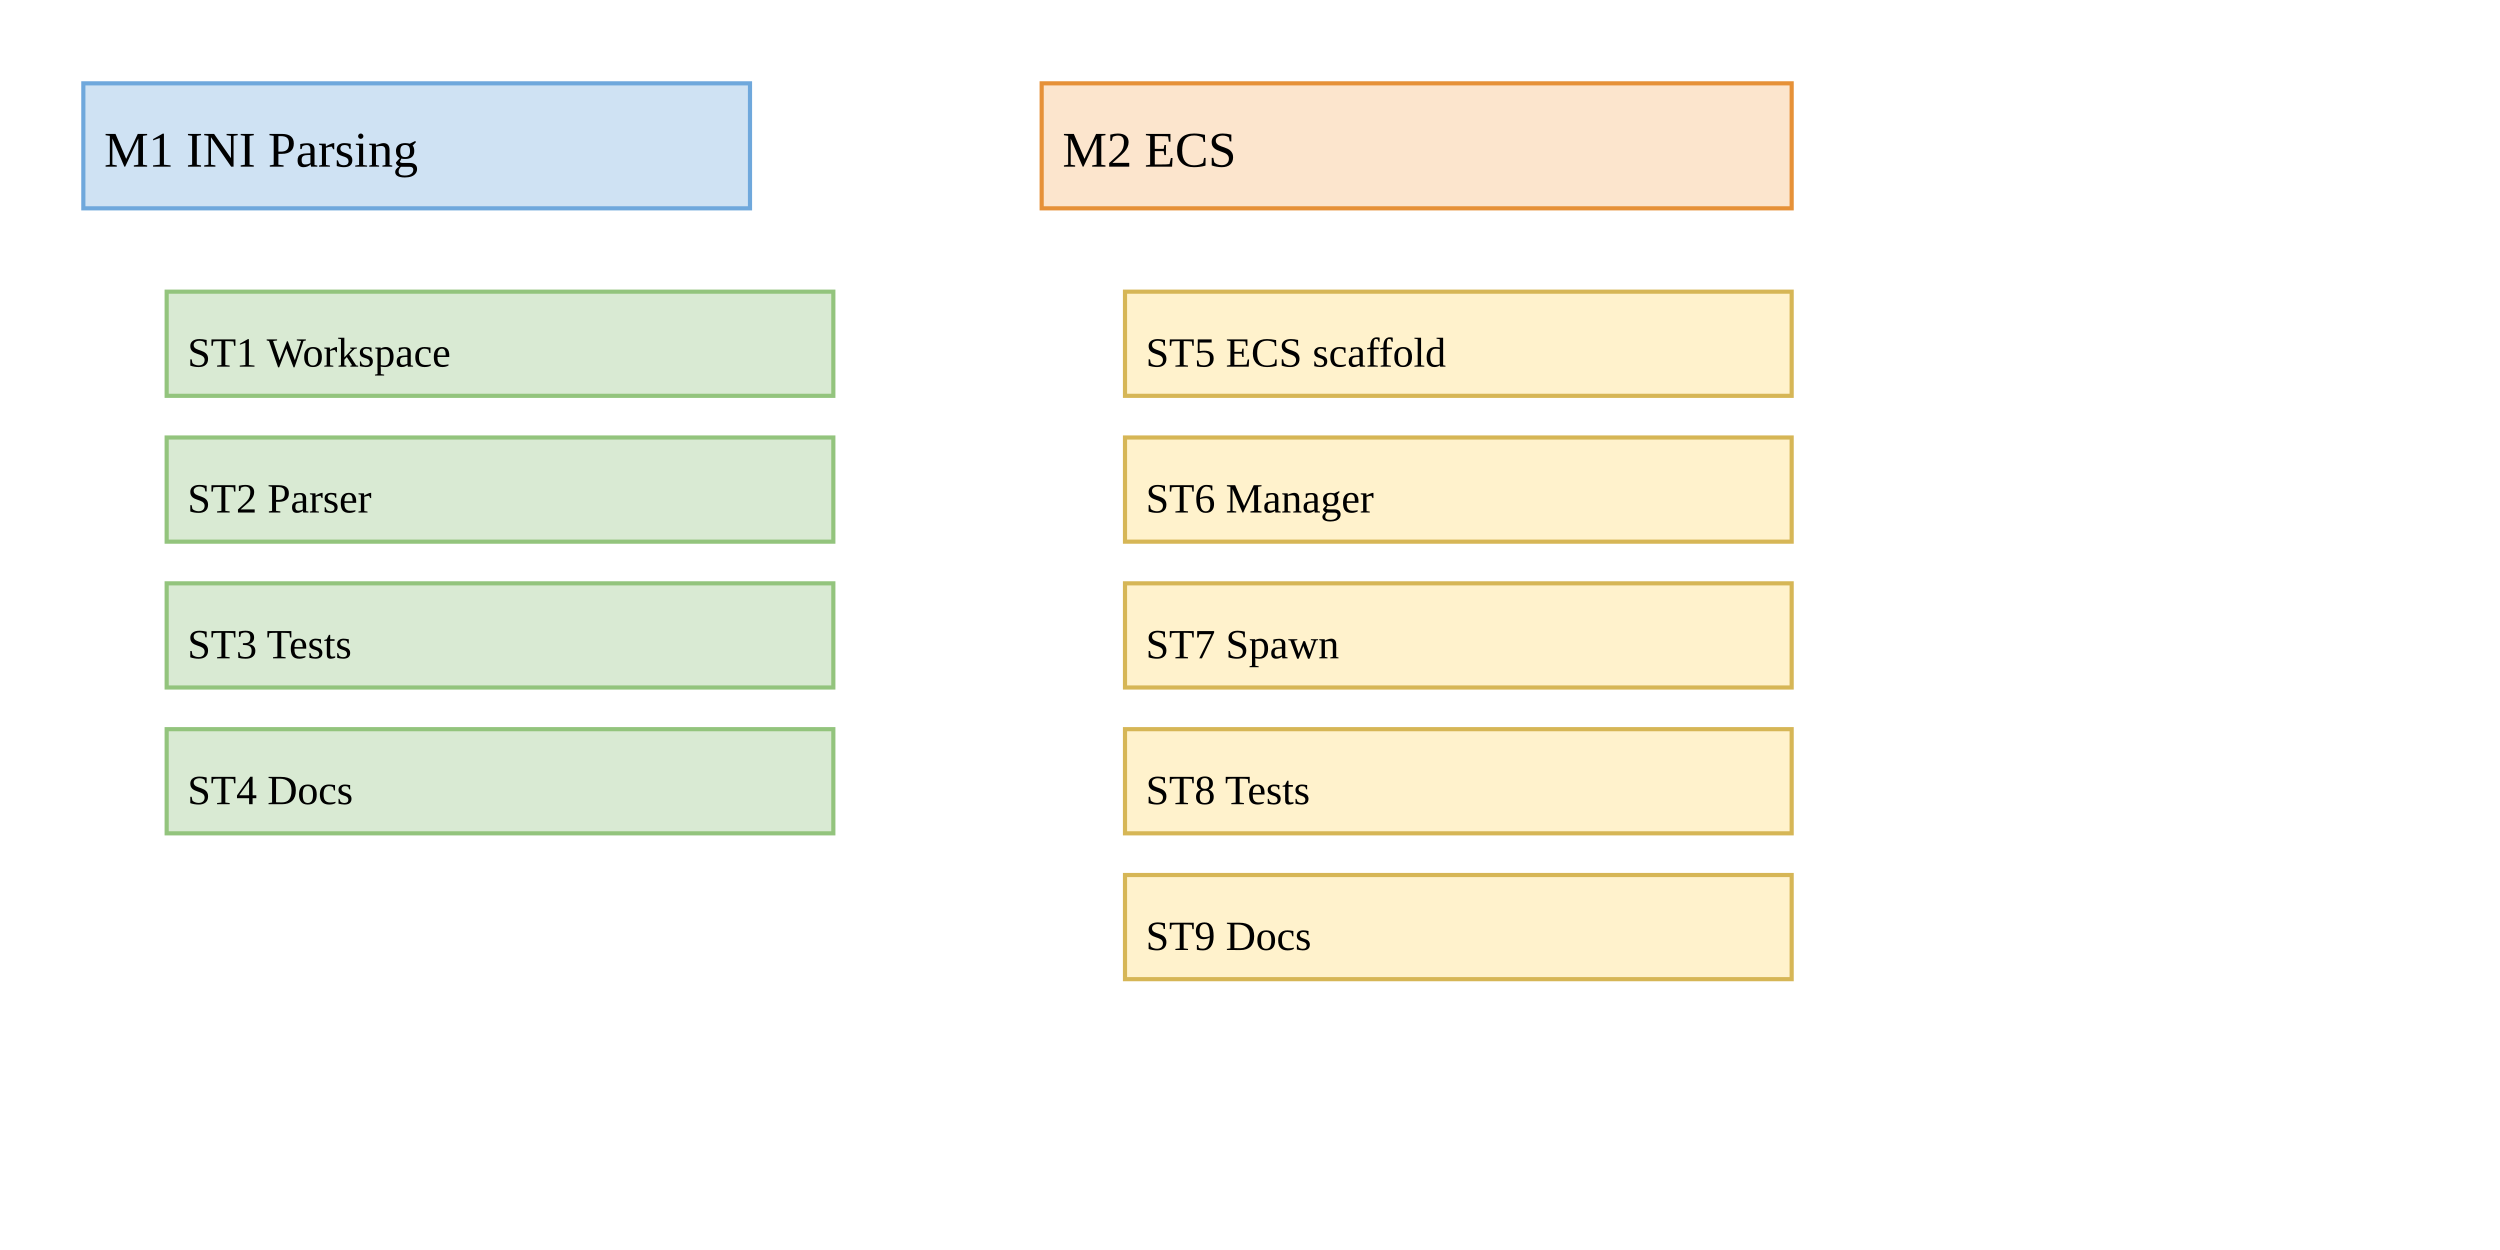
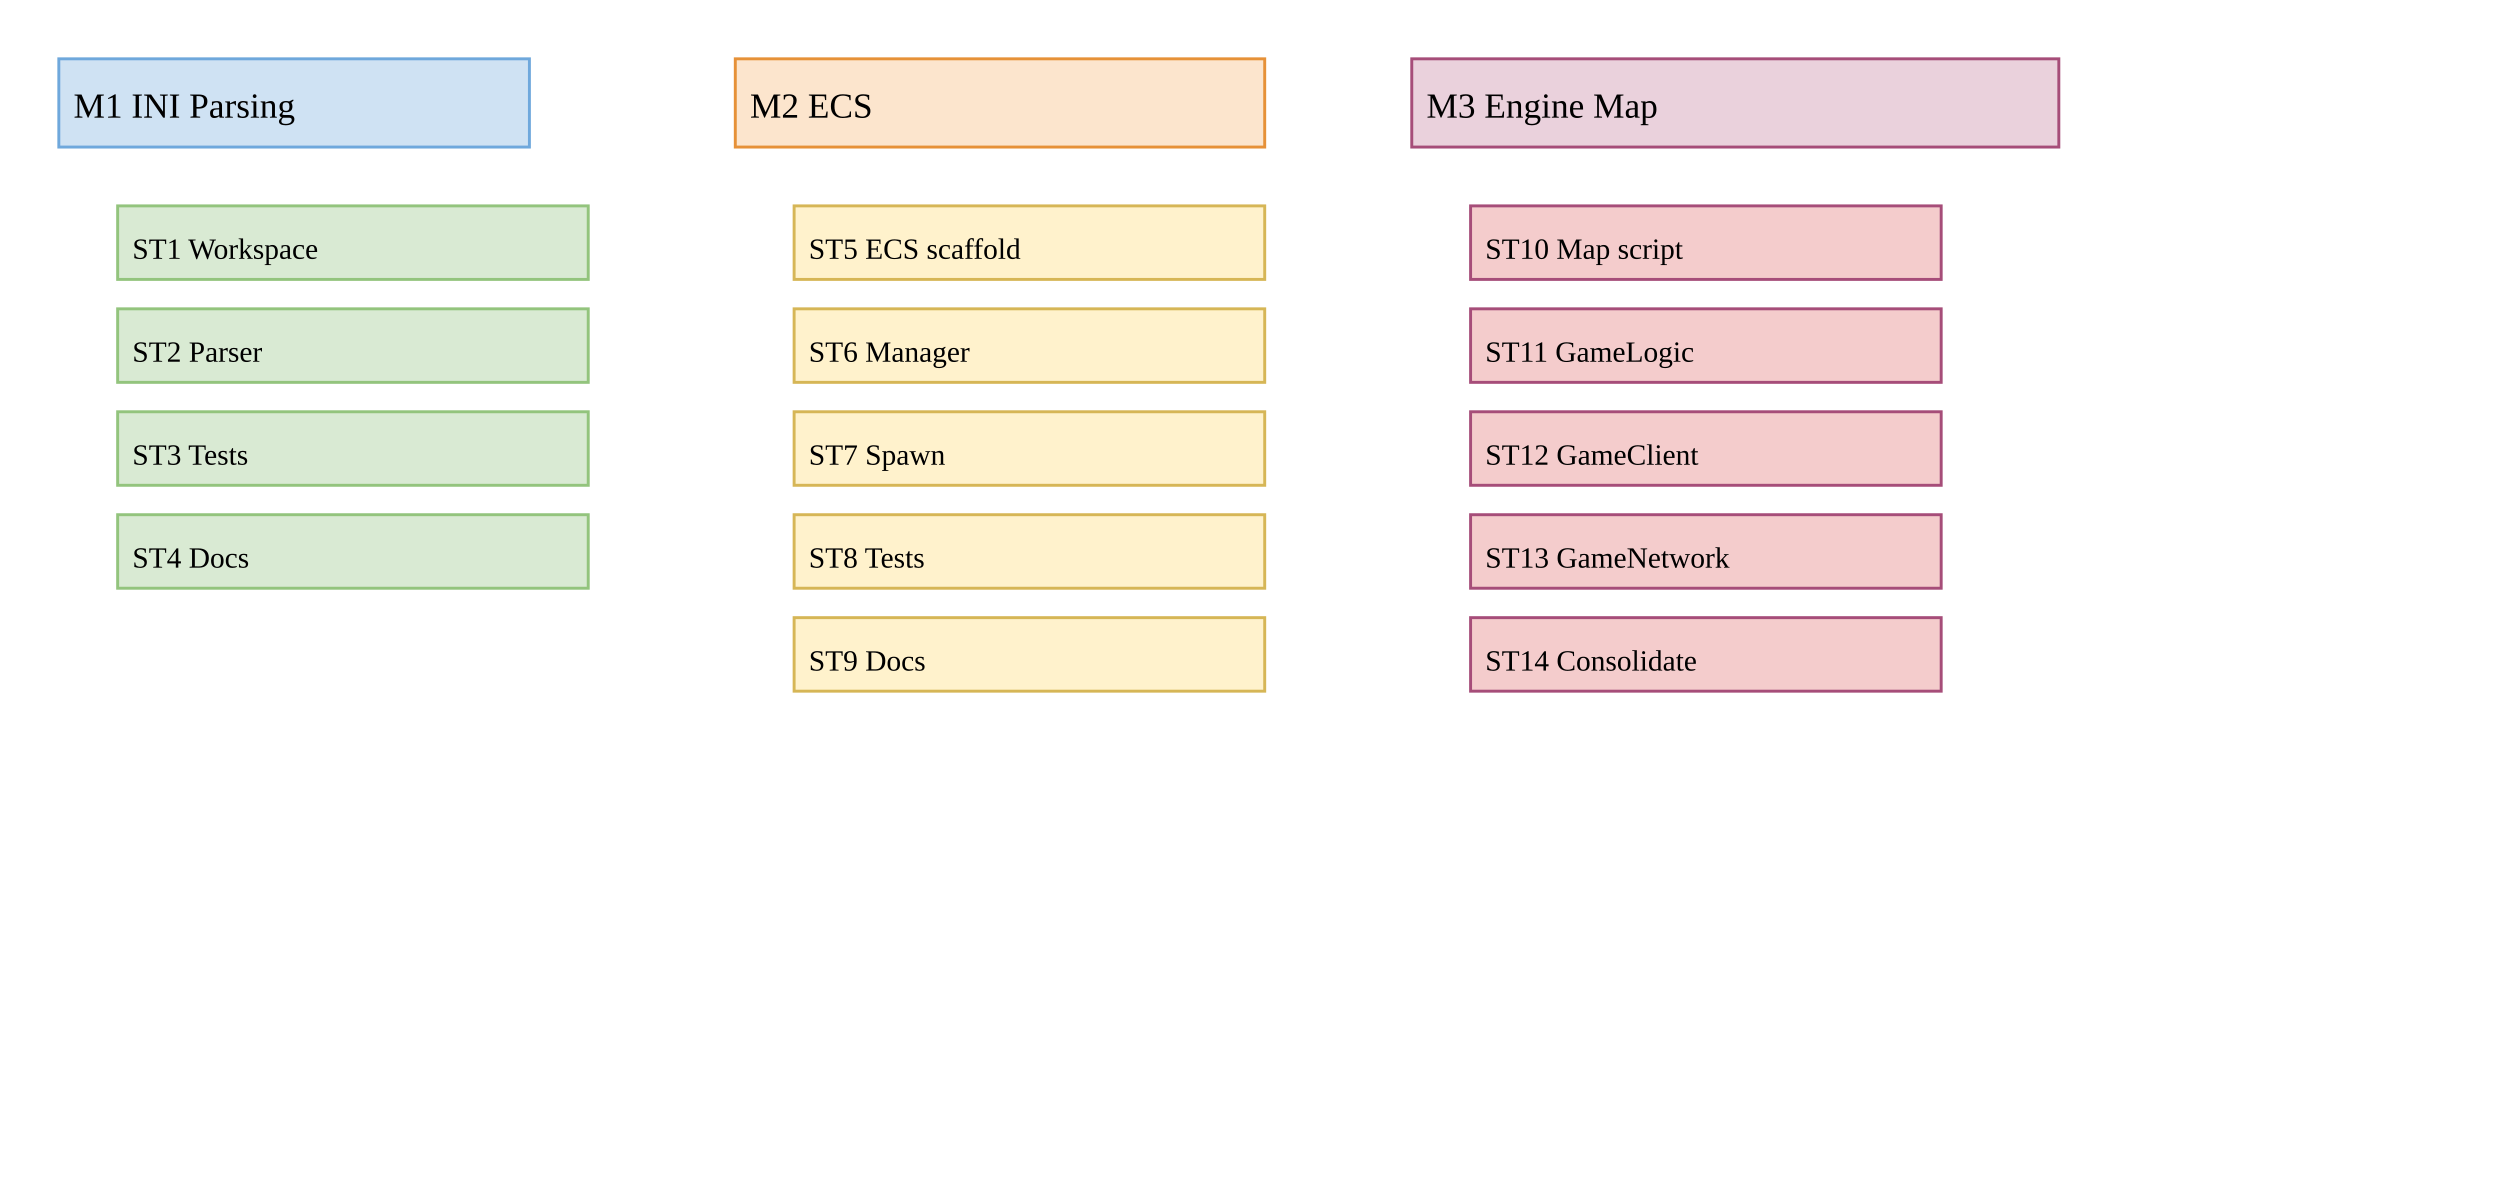
- <svg xmlns="http://www.w3.org/2000/svg" width="600" height="300">
+ <svg xmlns="http://www.w3.org/2000/svg" width="850" height="400">
  <rect x="20" y="20" width="160" height="30" fill="#cfe2f3" stroke="#6fa8dc" />
  <text x="25" y="40" font-size="12">M1 INI Parsing</text>
  <rect x="40" y="70" width="160" height="25" fill="#d9ead3" stroke="#93c47d" />
  <text x="45" y="88" font-size="10">ST1 Workspace</text>
  <rect x="40" y="105" width="160" height="25" fill="#d9ead3" stroke="#93c47d" />
  <text x="45" y="123" font-size="10">ST2 Parser</text>
  <rect x="40" y="140" width="160" height="25" fill="#d9ead3" stroke="#93c47d" />
  <text x="45" y="158" font-size="10">ST3 Tests</text>
  <rect x="40" y="175" width="160" height="25" fill="#d9ead3" stroke="#93c47d" />
  <text x="45" y="193" font-size="10">ST4 Docs</text>
  <rect x="250" y="20" width="180" height="30" fill="#fce5cd" stroke="#e69138" />
  <text x="255" y="40" font-size="12">M2 ECS</text>
  <rect x="270" y="70" width="160" height="25" fill="#fff2cc" stroke="#d6b656" />
  <text x="275" y="88" font-size="10">ST5 ECS scaffold</text>
  <rect x="270" y="105" width="160" height="25" fill="#fff2cc" stroke="#d6b656" />
  <text x="275" y="123" font-size="10">ST6 Manager</text>
  <rect x="270" y="140" width="160" height="25" fill="#fff2cc" stroke="#d6b656" />
  <text x="275" y="158" font-size="10">ST7 Spawn</text>
  <rect x="270" y="175" width="160" height="25" fill="#fff2cc" stroke="#d6b656" />
  <text x="275" y="193" font-size="10">ST8 Tests</text>
  <rect x="270" y="210" width="160" height="25" fill="#fff2cc" stroke="#d6b656" />
  <text x="275" y="228" font-size="10">ST9 Docs</text>
+   <rect x="480" y="20" width="220" height="30" fill="#ead1dc" stroke="#a64d79" />
+   <text x="485" y="40" font-size="12">M3 Engine Map</text>
+   <rect x="500" y="70" width="160" height="25" fill="#f4cccc" stroke="#a64d79" />
+   <text x="505" y="88" font-size="10">ST10 Map script</text>
+   <rect x="500" y="105" width="160" height="25" fill="#f4cccc" stroke="#a64d79" />
+   <text x="505" y="123" font-size="10">ST11 GameLogic</text>
+   <rect x="500" y="140" width="160" height="25" fill="#f4cccc" stroke="#a64d79" />
+   <text x="505" y="158" font-size="10">ST12 GameClient</text>
+   <rect x="500" y="175" width="160" height="25" fill="#f4cccc" stroke="#a64d79" />
+   <text x="505" y="193" font-size="10">ST13 GameNetwork</text>
+   <rect x="500" y="210" width="160" height="25" fill="#f4cccc" stroke="#a64d79" />
+   <text x="505" y="228" font-size="10">ST14 Consolidate</text>
</svg>
